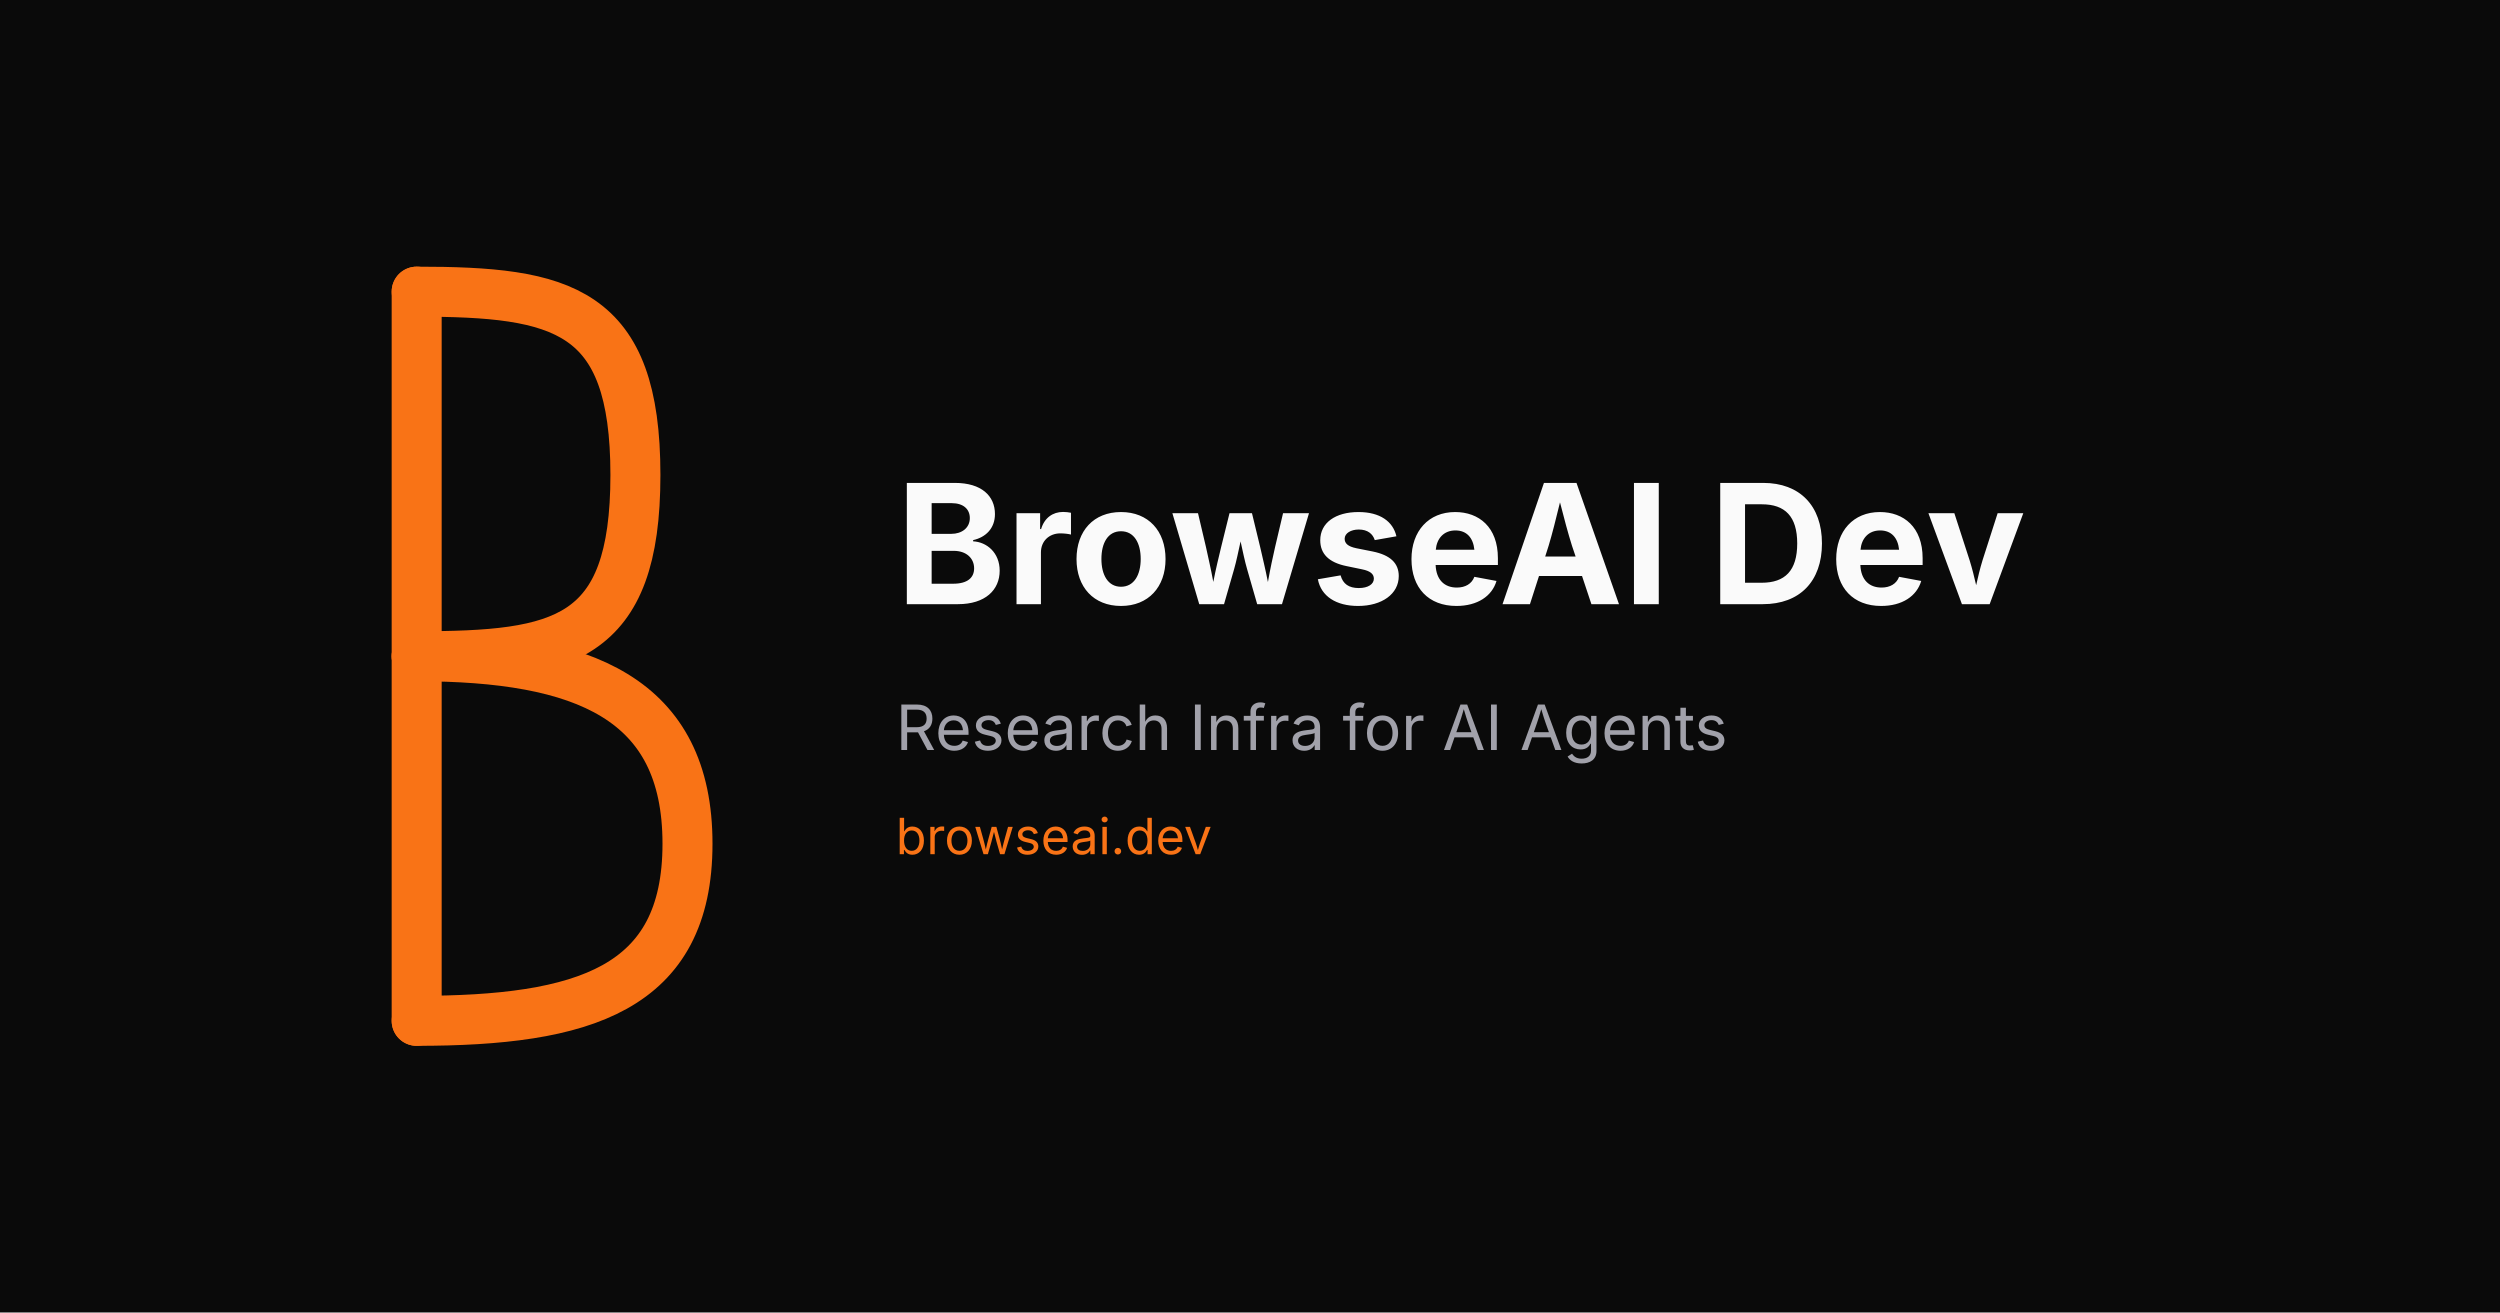
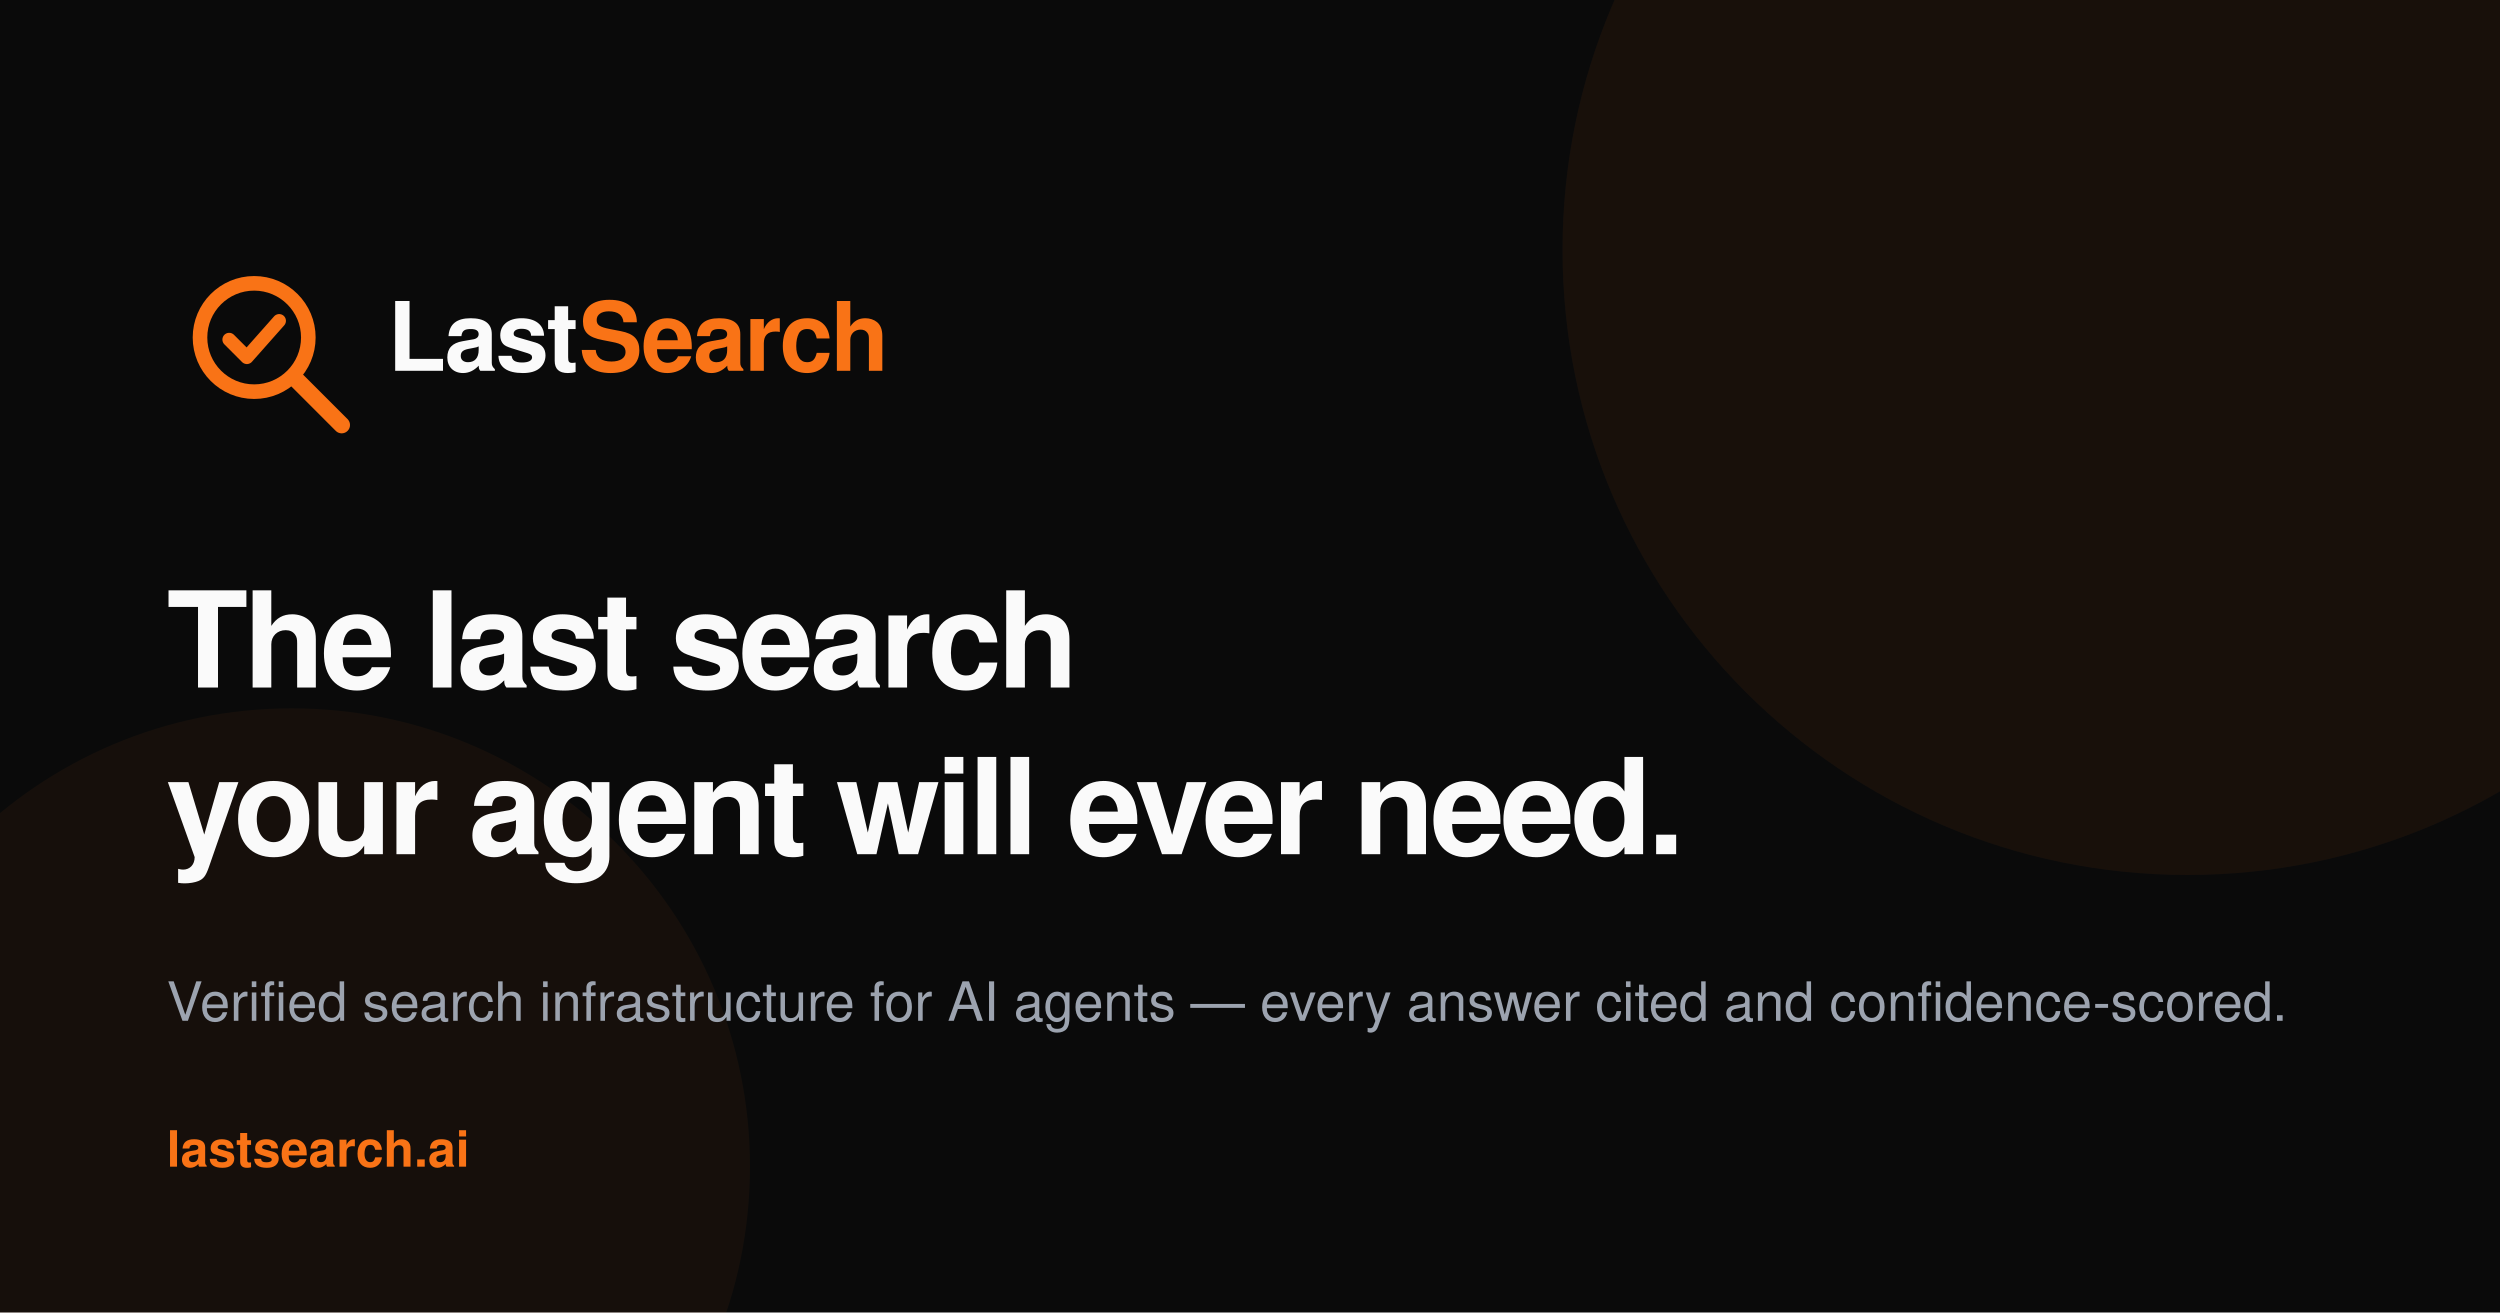
<svg xmlns="http://www.w3.org/2000/svg" width="1200" height="630" viewBox="0 0 1200 630">
  <rect width="1200" height="630" fill="#0A0A0A" />
-   <g transform="translate(200, 140)">
-     <line x1="0" y1="0" x2="0" y2="350" stroke="#F97316" stroke-width="24" stroke-linecap="round" />
-     <path d="M0 0 C70 0, 105 8, 105 88 C105 168, 70 175, 0 175" stroke="#F97316" stroke-width="24" fill="none" stroke-linecap="round" stroke-linejoin="round" />
-     <path d="M0 175 C80 175, 130 195, 130 265 C130 335, 80 350, 0 350" stroke="#F97316" stroke-width="24" fill="none" stroke-linecap="round" stroke-linejoin="round" />
+   <circle cx="1050" cy="120" r="300" fill="#F97316" opacity="0.06" />
+   <circle cx="140" cy="560" r="220" fill="#F97316" opacity="0.05" />
+   <g transform="translate(80,120)">
+     <circle cx="42" cy="42" r="26" stroke="#F97316" stroke-width="7" fill="none" />
+     <line x1="62" y1="62" x2="84" y2="84" stroke="#F97316" stroke-width="8" stroke-linecap="round" />
+     <path d="M30 43 L38.5 51.5 L54 34" stroke="#F97316" stroke-width="6.5" fill="none" stroke-linecap="round" stroke-linejoin="round" />
+     <text x="106" y="58" font-family="Helvetica, Arial, sans-serif" font-size="46" font-weight="700" letter-spacing="-1" fill="#FAFAFA">Last<tspan fill="#F97316">Search</tspan>
+     </text>
  </g>
-   <text x="430" y="290" font-family="system-ui, -apple-system, sans-serif" font-size="80" font-weight="700" fill="#FAFAFA">BrowseAI Dev</text>
-   <text x="430" y="360" font-family="system-ui, -apple-system, sans-serif" font-size="30" fill="#A1A1AA">Research Infra for AI Agents</text>
-   <text x="430" y="410" font-family="system-ui, -apple-system, sans-serif" font-size="24" fill="#F97316">browseai.dev</text>
+   <text x="80" y="330" font-family="Helvetica, Arial, sans-serif" font-size="64" font-weight="800" letter-spacing="-2" fill="#FAFAFA">The last search</text>
+   <text x="80" y="410" font-family="Helvetica, Arial, sans-serif" font-size="64" font-weight="800" letter-spacing="-2" fill="#FAFAFA">your agent will ever need.</text>
+   <text x="80" y="490" font-family="Helvetica, Arial, sans-serif" font-size="26" font-weight="400" fill="#9CA3AF">Verified search infrastructure for AI agents — every answer cited and confidence-scored.</text>
+   <text x="80" y="560" font-family="Helvetica, Arial, sans-serif" font-size="24" font-weight="600" fill="#F97316">lastsearch.ai</text>
</svg>
